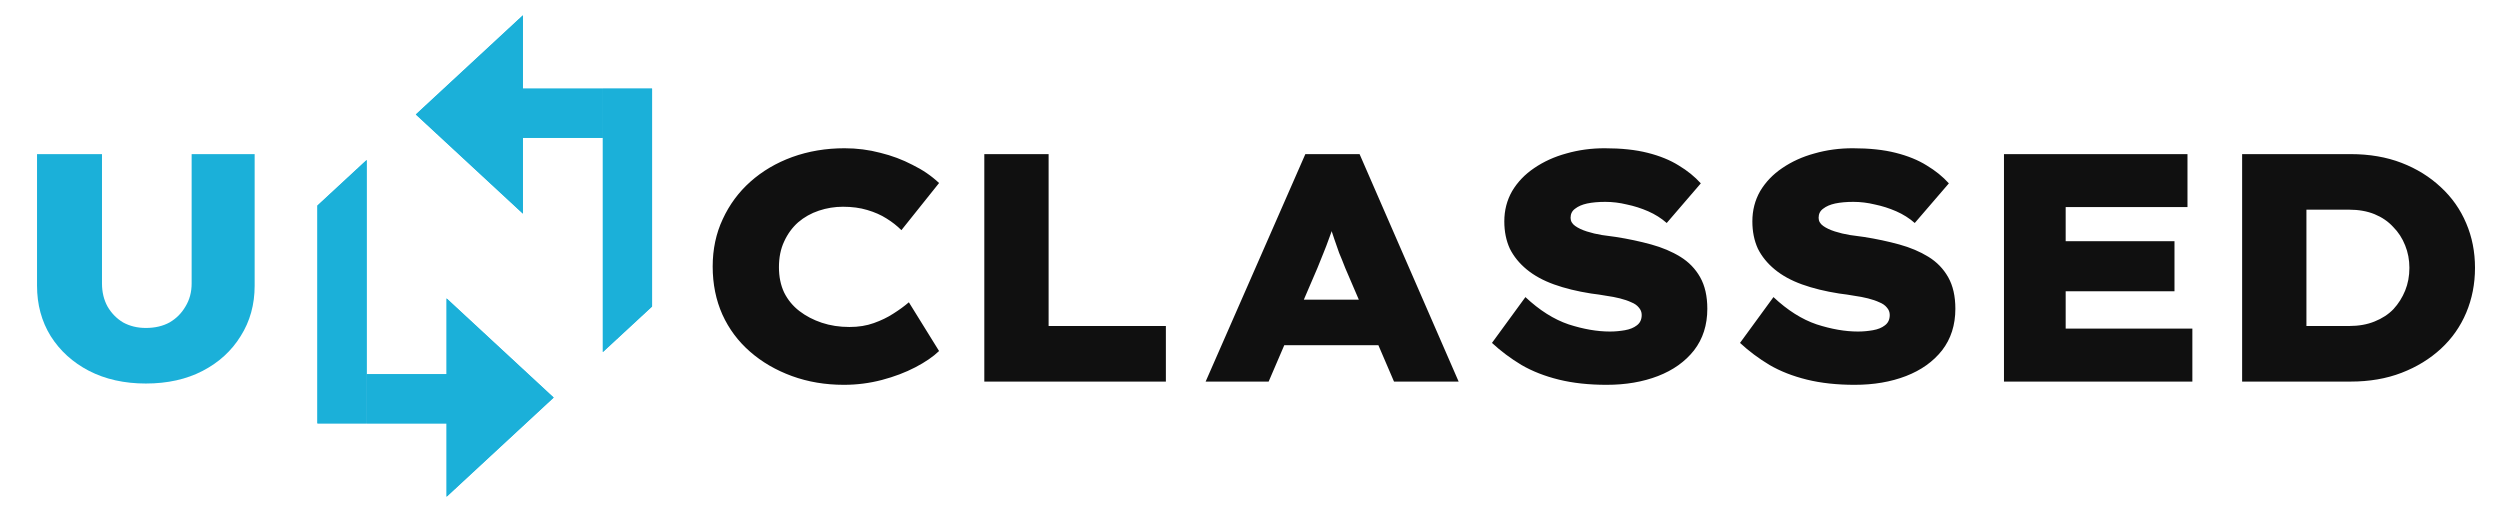
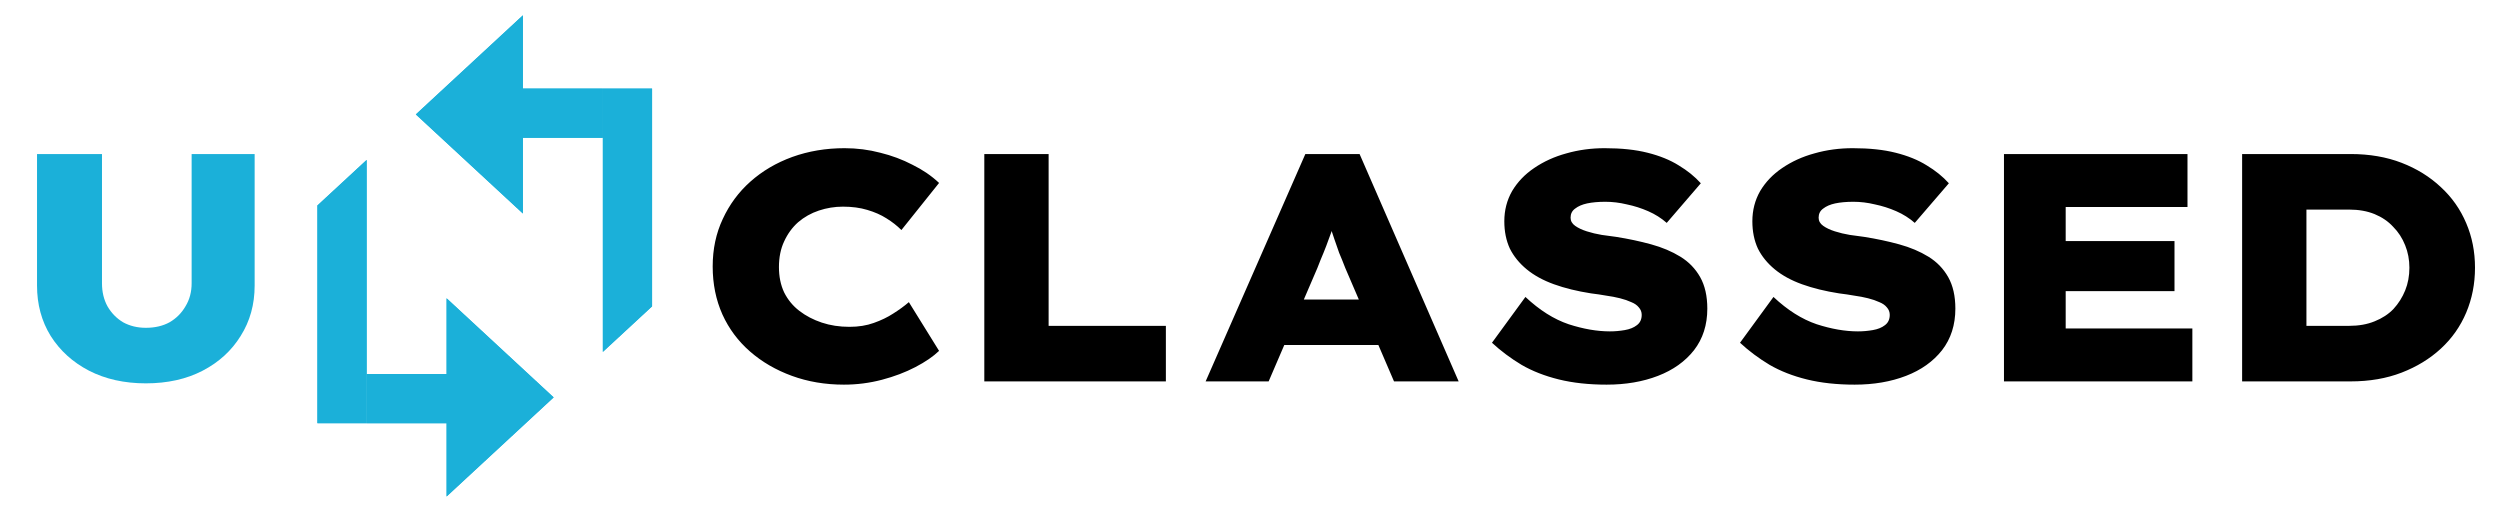
- <svg xmlns="http://www.w3.org/2000/svg" width="166" height="34" viewBox="0 0 166 34" fill="none">
-   <path d="M43.297 20.351L40.029 23.375V5.885H43.297V20.351Z" fill="#1BB0D9" />
-   <path d="M43.297 20.351L40.029 23.375V5.885H43.297V20.351Z" fill="#1BB0D9" />
-   <path d="M34.638 5.885V9.154H40.029V5.885H34.638Z" fill="#1BB0D9" />
-   <path d="M34.638 5.885V9.154H40.029V5.885H34.638Z" fill="#1BB0D9" />
-   <path d="M27.612 7.601L34.72 1.018V14.184L27.612 7.601Z" fill="#1BB0D9" />
-   <path d="M27.612 7.601L34.72 1.018V14.184L27.612 7.601Z" fill="#1BB0D9" />
-   <path d="M21.077 13.649L24.345 10.625V28.115H21.077V13.649Z" fill="#1BB0D9" />
-   <path d="M21.077 13.649L24.345 10.625V28.115H21.077V13.649Z" fill="#1BB0D9" />
-   <path d="M29.736 28.115V24.846H24.345V28.115H29.736Z" fill="#1BB0D9" />
-   <path d="M29.736 28.115V24.846H24.345V28.115H29.736Z" fill="#1BB0D9" />
-   <path d="M36.762 26.399L29.654 32.982V19.816L36.762 26.399Z" fill="#1BB0D9" />
-   <path d="M36.762 26.399L29.654 32.982V19.816L36.762 26.399Z" fill="#1BB0D9" />
-   <path d="M56.035 25.552C54.799 25.552 53.649 25.358 52.585 24.97C51.521 24.581 50.593 24.042 49.803 23.351C49.012 22.661 48.401 21.841 47.969 20.892C47.538 19.928 47.322 18.863 47.322 17.698C47.322 16.547 47.545 15.497 47.991 14.548C48.437 13.584 49.048 12.757 49.824 12.067C50.615 11.362 51.542 10.815 52.606 10.427C53.684 10.038 54.842 9.844 56.078 9.844C56.898 9.844 57.689 9.945 58.451 10.146C59.213 10.333 59.925 10.599 60.586 10.945C61.262 11.275 61.851 11.678 62.354 12.153L59.853 15.282C59.565 14.994 59.234 14.735 58.861 14.505C58.501 14.275 58.077 14.088 57.588 13.944C57.114 13.8 56.575 13.728 55.971 13.728C55.424 13.728 54.892 13.814 54.375 13.987C53.857 14.16 53.397 14.418 52.994 14.764C52.606 15.109 52.297 15.533 52.067 16.037C51.837 16.526 51.722 17.094 51.722 17.741C51.722 18.374 51.837 18.935 52.067 19.424C52.311 19.913 52.649 20.323 53.081 20.654C53.512 20.985 54.008 21.244 54.569 21.431C55.13 21.618 55.741 21.712 56.402 21.712C57.006 21.712 57.545 21.625 58.02 21.453C58.508 21.28 58.94 21.071 59.313 20.827C59.702 20.582 60.047 20.331 60.349 20.072L62.354 23.308C61.966 23.682 61.441 24.042 60.78 24.387C60.119 24.732 59.378 25.013 58.559 25.229C57.739 25.444 56.898 25.552 56.035 25.552ZM65.358 25.337V10.233H69.628V21.647H77.414V25.337H65.358ZM80.054 25.337L86.675 10.233H90.276L96.854 25.337H92.562L89.328 17.806C89.184 17.432 89.047 17.094 88.918 16.792C88.803 16.476 88.695 16.166 88.594 15.864C88.493 15.562 88.393 15.26 88.292 14.958C88.206 14.656 88.12 14.339 88.033 14.009L88.81 13.987C88.724 14.347 88.63 14.685 88.529 15.001C88.443 15.303 88.343 15.598 88.228 15.886C88.127 16.174 88.012 16.476 87.882 16.792C87.753 17.094 87.617 17.432 87.473 17.806L84.238 25.337H80.054ZM83.224 22.92L84.54 19.899H92.347L93.296 22.92H83.224ZM106.68 25.552C105.501 25.552 104.444 25.437 103.51 25.207C102.575 24.977 101.748 24.653 101.029 24.236C100.311 23.805 99.656 23.315 99.067 22.769L101.288 19.727C102.223 20.604 103.179 21.208 104.157 21.539C105.134 21.855 106.047 22.014 106.896 22.014C107.226 22.014 107.557 21.985 107.888 21.927C108.218 21.87 108.484 21.762 108.686 21.604C108.901 21.445 109.009 21.215 109.009 20.913C109.009 20.726 108.945 20.561 108.815 20.417C108.7 20.273 108.535 20.158 108.319 20.072C108.103 19.971 107.852 19.885 107.564 19.813C107.277 19.741 106.975 19.683 106.658 19.64C106.342 19.583 106.004 19.532 105.645 19.489C104.725 19.345 103.905 19.144 103.186 18.885C102.467 18.626 101.863 18.295 101.375 17.892C100.886 17.49 100.512 17.029 100.253 16.512C100.009 15.979 99.886 15.375 99.886 14.699C99.886 13.965 100.059 13.296 100.404 12.692C100.763 12.088 101.252 11.578 101.871 11.16C102.503 10.729 103.215 10.405 104.006 10.19C104.811 9.959 105.659 9.844 106.551 9.844C107.658 9.844 108.607 9.945 109.397 10.146C110.203 10.348 110.893 10.628 111.468 10.988C112.043 11.333 112.532 11.729 112.934 12.175L110.67 14.807C110.31 14.491 109.901 14.232 109.441 14.03C108.98 13.829 108.506 13.678 108.017 13.577C107.543 13.462 107.068 13.404 106.594 13.404C106.134 13.404 105.731 13.44 105.386 13.512C105.055 13.584 104.789 13.699 104.588 13.857C104.387 14.001 104.286 14.203 104.286 14.462C104.286 14.678 104.387 14.857 104.588 15.001C104.789 15.145 105.048 15.267 105.364 15.368C105.681 15.469 106.011 15.548 106.357 15.605C106.702 15.648 107.018 15.692 107.305 15.735C108.125 15.864 108.901 16.03 109.635 16.231C110.368 16.432 111.015 16.706 111.576 17.051C112.136 17.396 112.575 17.849 112.891 18.41C113.208 18.971 113.366 19.669 113.366 20.503C113.366 21.582 113.071 22.503 112.482 23.265C111.892 24.013 111.094 24.581 110.088 24.97C109.081 25.358 107.945 25.552 106.68 25.552ZM123.15 25.552C121.971 25.552 120.914 25.437 119.98 25.207C119.045 24.977 118.218 24.653 117.5 24.236C116.781 23.805 116.126 23.315 115.537 22.769L117.758 19.727C118.693 20.604 119.649 21.208 120.627 21.539C121.604 21.855 122.517 22.014 123.366 22.014C123.696 22.014 124.027 21.985 124.358 21.927C124.689 21.87 124.955 21.762 125.156 21.604C125.372 21.445 125.479 21.215 125.479 20.913C125.479 20.726 125.415 20.561 125.285 20.417C125.17 20.273 125.005 20.158 124.789 20.072C124.574 19.971 124.322 19.885 124.034 19.813C123.747 19.741 123.445 19.683 123.129 19.64C122.812 19.583 122.474 19.532 122.115 19.489C121.195 19.345 120.375 19.144 119.656 18.885C118.937 18.626 118.334 18.295 117.845 17.892C117.356 17.49 116.982 17.029 116.723 16.512C116.479 15.979 116.357 15.375 116.357 14.699C116.357 13.965 116.529 13.296 116.874 12.692C117.234 12.088 117.722 11.578 118.341 11.16C118.973 10.729 119.685 10.405 120.476 10.19C121.281 9.959 122.129 9.844 123.021 9.844C124.128 9.844 125.077 9.945 125.868 10.146C126.673 10.348 127.363 10.628 127.938 10.988C128.513 11.333 129.002 11.729 129.405 12.175L127.14 14.807C126.781 14.491 126.371 14.232 125.911 14.03C125.451 13.829 124.976 13.678 124.487 13.577C124.013 13.462 123.538 13.404 123.064 13.404C122.604 13.404 122.201 13.44 121.856 13.512C121.525 13.584 121.259 13.699 121.058 13.857C120.857 14.001 120.756 14.203 120.756 14.462C120.756 14.678 120.857 14.857 121.058 15.001C121.259 15.145 121.518 15.267 121.835 15.368C122.151 15.469 122.482 15.548 122.827 15.605C123.172 15.648 123.488 15.692 123.776 15.735C124.595 15.864 125.372 16.03 126.105 16.231C126.838 16.432 127.485 16.706 128.046 17.051C128.607 17.396 129.045 17.849 129.361 18.41C129.678 18.971 129.836 19.669 129.836 20.503C129.836 21.582 129.541 22.503 128.952 23.265C128.362 24.013 127.564 24.581 126.558 24.97C125.551 25.358 124.415 25.552 123.15 25.552ZM133.064 25.337V10.233H145.249V13.75H137.161V21.819H145.573V25.337H133.064ZM135.177 19.338V16.015H144.386V19.338H135.177ZM148.877 25.337V10.233H156.08C157.331 10.233 158.46 10.427 159.466 10.815C160.473 11.204 161.342 11.743 162.076 12.434C162.809 13.11 163.37 13.908 163.758 14.829C164.145 15.735 164.34 16.72 164.34 17.785C164.34 18.849 164.145 19.841 163.758 20.762C163.37 21.683 162.809 22.481 162.076 23.157C161.342 23.833 160.473 24.366 159.466 24.754C158.46 25.142 157.331 25.337 156.08 25.337H148.877ZM153.147 22.618L152.478 21.647H155.972C156.619 21.647 157.187 21.546 157.676 21.345C158.179 21.143 158.596 20.87 158.927 20.525C159.258 20.165 159.516 19.755 159.703 19.295C159.89 18.835 159.984 18.331 159.984 17.785C159.984 17.252 159.89 16.756 159.703 16.296C159.516 15.821 159.25 15.411 158.905 15.066C158.575 14.706 158.165 14.426 157.676 14.224C157.187 14.023 156.619 13.922 155.972 13.922H152.414L153.147 12.995V22.618Z" fill="#101010" />
-   <path d="M9.684 25.466C8.26 25.466 7.002 25.186 5.91 24.625C4.831 24.064 3.983 23.294 3.365 22.316C2.761 21.338 2.459 20.223 2.459 18.971V10.233H6.772V18.82C6.772 19.396 6.895 19.906 7.139 20.352C7.398 20.798 7.743 21.151 8.174 21.41C8.62 21.654 9.123 21.776 9.684 21.776C10.288 21.776 10.813 21.654 11.258 21.41C11.704 21.151 12.056 20.798 12.315 20.352C12.588 19.906 12.725 19.396 12.725 18.82V10.233H16.909V18.971C16.909 20.223 16.6 21.338 15.981 22.316C15.378 23.294 14.537 24.064 13.458 24.625C12.38 25.186 11.122 25.466 9.684 25.466Z" fill="#1BB0D9" />
+ <svg xmlns="http://www.w3.org/2000/svg" width="1016" height="208" viewBox="0 0 1016 208" fill="none">
+   <path d="M265 124.5L245 143V36H265V124.5Z" fill="#1BB0D9" />
+   <path d="M265 124.5L245 143V36H265V124.5Z" fill="#1BB0D9" />
+   <rect x="212" y="56" width="20" height="33" transform="rotate(-90 212 56)" fill="#1BB0D9" />
+   <rect x="212" y="56" width="20" height="33" transform="rotate(-90 212 56)" fill="#1BB0D9" />
+   <path d="M169 46.5L212.5 6.23L212.5 86.77L169 46.5Z" fill="#1BB0D9" />
+   <path d="M169 46.5L212.5 6.23L212.5 86.77L169 46.5Z" fill="#1BB0D9" />
+   <path d="M129 83.5L149 65V172H129V83.5Z" fill="#1BB0D9" />
+   <path d="M129 83.5L149 65V172H129V83.5Z" fill="#1BB0D9" />
+   <rect x="182" y="152" width="20" height="33" transform="rotate(90 182 152)" fill="#1BB0D9" />
+   <rect x="182" y="152" width="20" height="33" transform="rotate(90 182 152)" fill="#1BB0D9" />
+   <path d="M225 161.5L181.5 201.77L181.5 121.23L225 161.5Z" fill="#1BB0D9" />
+   <path d="M225 161.5L181.5 201.77L181.5 121.23L225 161.5Z" fill="#1BB0D9" />
+   <path d="M342.964 156.32C335.396 156.32 328.356 155.132 321.844 152.756C315.332 150.38 309.656 147.08 304.816 142.856C299.976 138.632 296.236 133.616 293.596 127.808C290.956 121.912 289.636 115.4 289.636 108.272C289.636 101.232 291 94.808 293.728 89C296.456 83.104 300.196 78.044 304.948 73.82C309.788 69.508 315.464 66.164 321.976 63.788C328.576 61.412 335.66 60.224 343.228 60.224C348.244 60.224 353.084 60.84 357.748 62.072C362.412 63.216 366.768 64.844 370.816 66.956C374.952 68.98 378.56 71.444 381.64 74.348L366.328 93.488C364.568 91.728 362.544 90.144 360.256 88.736C358.056 87.328 355.46 86.184 352.468 85.304C349.564 84.424 346.264 83.984 342.568 83.984C339.224 83.984 335.968 84.512 332.8 85.568C329.632 86.624 326.816 88.208 324.352 90.32C321.976 92.432 320.084 95.028 318.676 98.108C317.268 101.1 316.564 104.576 316.564 108.536C316.564 112.408 317.268 115.84 318.676 118.832C320.172 121.824 322.24 124.332 324.88 126.356C327.52 128.38 330.556 129.964 333.988 131.108C337.42 132.252 341.16 132.824 345.208 132.824C348.904 132.824 352.204 132.296 355.108 131.24C358.1 130.184 360.74 128.908 363.028 127.412C365.404 125.916 367.516 124.376 369.364 122.792L381.64 142.592C379.264 144.88 376.052 147.08 372.004 149.192C367.956 151.304 363.424 153.02 358.408 154.34C353.392 155.66 348.244 156.32 342.964 156.32ZM400.023 155V62.6H426.159V132.428H473.811V155H400.023ZM489.968 155L530.492 62.6H552.536L592.796 155H566.528L546.728 108.932C545.848 106.644 545.012 104.576 544.22 102.728C543.516 100.792 542.856 98.9 542.24 97.052C541.624 95.204 541.008 93.356 540.392 91.508C539.864 89.66 539.336 87.724 538.808 85.7L543.56 85.568C543.032 87.768 542.46 89.836 541.844 91.772C541.316 93.62 540.7 95.424 539.996 97.184C539.38 98.944 538.676 100.792 537.884 102.728C537.092 104.576 536.256 106.644 535.376 108.932L515.576 155H489.968ZM509.372 140.216L517.424 121.736H565.208L571.016 140.216H509.372ZM652.934 156.32C645.718 156.32 639.25 155.616 633.53 154.208C627.81 152.8 622.75 150.82 618.35 148.268C613.95 145.628 609.946 142.636 606.338 139.292L619.934 120.68C625.654 126.048 631.506 129.744 637.49 131.768C643.474 133.704 649.062 134.672 654.254 134.672C656.278 134.672 658.302 134.496 660.326 134.144C662.35 133.792 663.978 133.132 665.21 132.164C666.53 131.196 667.19 129.788 667.19 127.94C667.19 126.796 666.794 125.784 666.002 124.904C665.298 124.024 664.286 123.32 662.966 122.792C661.646 122.176 660.106 121.648 658.346 121.208C656.586 120.768 654.738 120.416 652.802 120.152C650.866 119.8 648.798 119.492 646.598 119.228C640.966 118.348 635.95 117.116 631.55 115.532C627.15 113.948 623.454 111.924 620.462 109.46C617.47 106.996 615.182 104.18 613.598 101.012C612.102 97.756 611.354 94.06 611.354 89.924C611.354 85.436 612.41 81.344 614.522 77.648C616.722 73.952 619.714 70.828 623.498 68.276C627.37 65.636 631.726 63.656 636.566 62.336C641.494 60.928 646.686 60.224 652.142 60.224C658.918 60.224 664.726 60.84 669.566 62.072C674.494 63.304 678.718 65.02 682.238 67.22C685.758 69.332 688.75 71.752 691.214 74.48L677.354 90.584C675.154 88.648 672.646 87.064 669.83 85.832C667.014 84.6 664.11 83.676 661.118 83.06C658.214 82.356 655.31 82.004 652.406 82.004C649.59 82.004 647.126 82.224 645.014 82.664C642.99 83.104 641.362 83.808 640.13 84.776C638.898 85.656 638.282 86.888 638.282 88.472C638.282 89.792 638.898 90.892 640.13 91.772C641.362 92.652 642.946 93.4 644.882 94.016C646.818 94.632 648.842 95.116 650.954 95.468C653.066 95.732 655.002 95.996 656.762 96.26C661.778 97.052 666.53 98.064 671.018 99.296C675.506 100.528 679.466 102.2 682.898 104.312C686.33 106.424 689.014 109.196 690.95 112.628C692.886 116.06 693.854 120.328 693.854 125.432C693.854 132.032 692.05 137.664 688.442 142.328C684.834 146.904 679.95 150.38 673.79 152.756C667.63 155.132 660.678 156.32 652.934 156.32ZM753.739 156.32C746.523 156.32 740.055 155.616 734.335 154.208C728.615 152.8 723.555 150.82 719.155 148.268C714.755 145.628 710.751 142.636 707.143 139.292L720.739 120.68C726.459 126.048 732.311 129.744 738.295 131.768C744.279 133.704 749.867 134.672 755.059 134.672C757.083 134.672 759.107 134.496 761.131 134.144C763.155 133.792 764.783 133.132 766.015 132.164C767.335 131.196 767.995 129.788 767.995 127.94C767.995 126.796 767.599 125.784 766.807 124.904C766.103 124.024 765.091 123.32 763.771 122.792C762.451 122.176 760.911 121.648 759.151 121.208C757.391 120.768 755.543 120.416 753.607 120.152C751.671 119.8 749.603 119.492 747.403 119.228C741.771 118.348 736.755 117.116 732.355 115.532C727.955 113.948 724.259 111.924 721.267 109.46C718.275 106.996 715.987 104.18 714.403 101.012C712.907 97.756 712.159 94.06 712.159 89.924C712.159 85.436 713.215 81.344 715.327 77.648C717.527 73.952 720.519 70.828 724.303 68.276C728.175 65.636 732.531 63.656 737.371 62.336C742.299 60.928 747.491 60.224 752.947 60.224C759.723 60.224 765.531 60.84 770.371 62.072C775.299 63.304 779.523 65.02 783.043 67.22C786.563 69.332 789.555 71.752 792.019 74.48L778.159 90.584C775.959 88.648 773.451 87.064 770.635 85.832C767.819 84.6 764.915 83.676 761.923 83.06C759.019 82.356 756.115 82.004 753.211 82.004C750.395 82.004 747.931 82.224 745.819 82.664C743.795 83.104 742.167 83.808 740.935 84.776C739.703 85.656 739.087 86.888 739.087 88.472C739.087 89.792 739.703 90.892 740.935 91.772C742.167 92.652 743.751 93.4 745.687 94.016C747.623 94.632 749.647 95.116 751.759 95.468C753.871 95.732 755.807 95.996 757.567 96.26C762.583 97.052 767.335 98.064 771.823 99.296C776.311 100.528 780.271 102.2 783.703 104.312C787.135 106.424 789.819 109.196 791.755 112.628C793.691 116.06 794.659 120.328 794.659 125.432C794.659 132.032 792.855 137.664 789.247 142.328C785.639 146.904 780.755 150.38 774.595 152.756C768.435 155.132 761.483 156.32 753.739 156.32ZM814.415 155V62.6H888.995V84.116H839.495V133.484H890.975V155H814.415ZM827.351 118.304V97.976H883.715V118.304H827.351ZM911.198 155V62.6H955.286C962.942 62.6 969.85 63.788 976.01 66.164C982.17 68.54 987.494 71.84 991.982 76.064C996.47 80.2 999.902 85.084 1002.28 90.716C1004.65 96.26 1005.84 102.288 1005.84 108.8C1005.84 115.312 1004.65 121.384 1002.28 127.016C999.902 132.648 996.47 137.532 991.982 141.668C987.494 145.804 982.17 149.06 976.01 151.436C969.85 153.812 962.942 155 955.286 155H911.198ZM937.334 138.368L933.242 132.428H954.626C958.586 132.428 962.062 131.812 965.054 130.58C968.134 129.348 970.686 127.676 972.71 125.564C974.734 123.364 976.318 120.856 977.462 118.04C978.606 115.224 979.178 112.144 979.178 108.8C979.178 105.544 978.606 102.508 977.462 99.692C976.318 96.788 974.69 94.28 972.578 92.168C970.554 89.968 968.046 88.252 965.054 87.02C962.062 85.788 958.586 85.172 954.626 85.172H932.846L937.334 79.496V138.368Z" fill="black" />
+   <path d="M59.268 155.792C50.556 155.792 42.856 154.076 36.168 150.644C29.568 147.212 24.376 142.504 20.592 136.52C16.896 130.536 15.048 123.716 15.048 116.06V62.6H41.448V115.136C41.448 118.656 42.196 121.78 43.692 124.508C45.276 127.236 47.388 129.392 50.028 130.976C52.756 132.472 55.836 133.22 59.268 133.22C62.964 133.22 66.176 132.472 68.904 130.976C71.632 129.392 73.788 127.236 75.372 124.508C77.044 121.78 77.88 118.656 77.88 115.136V62.6H103.488V116.06C103.488 123.716 101.596 130.536 97.812 136.52C94.116 142.504 88.968 147.212 82.368 150.644C75.768 154.076 68.068 155.792 59.268 155.792Z" fill="#1BB0D9" />
</svg>
